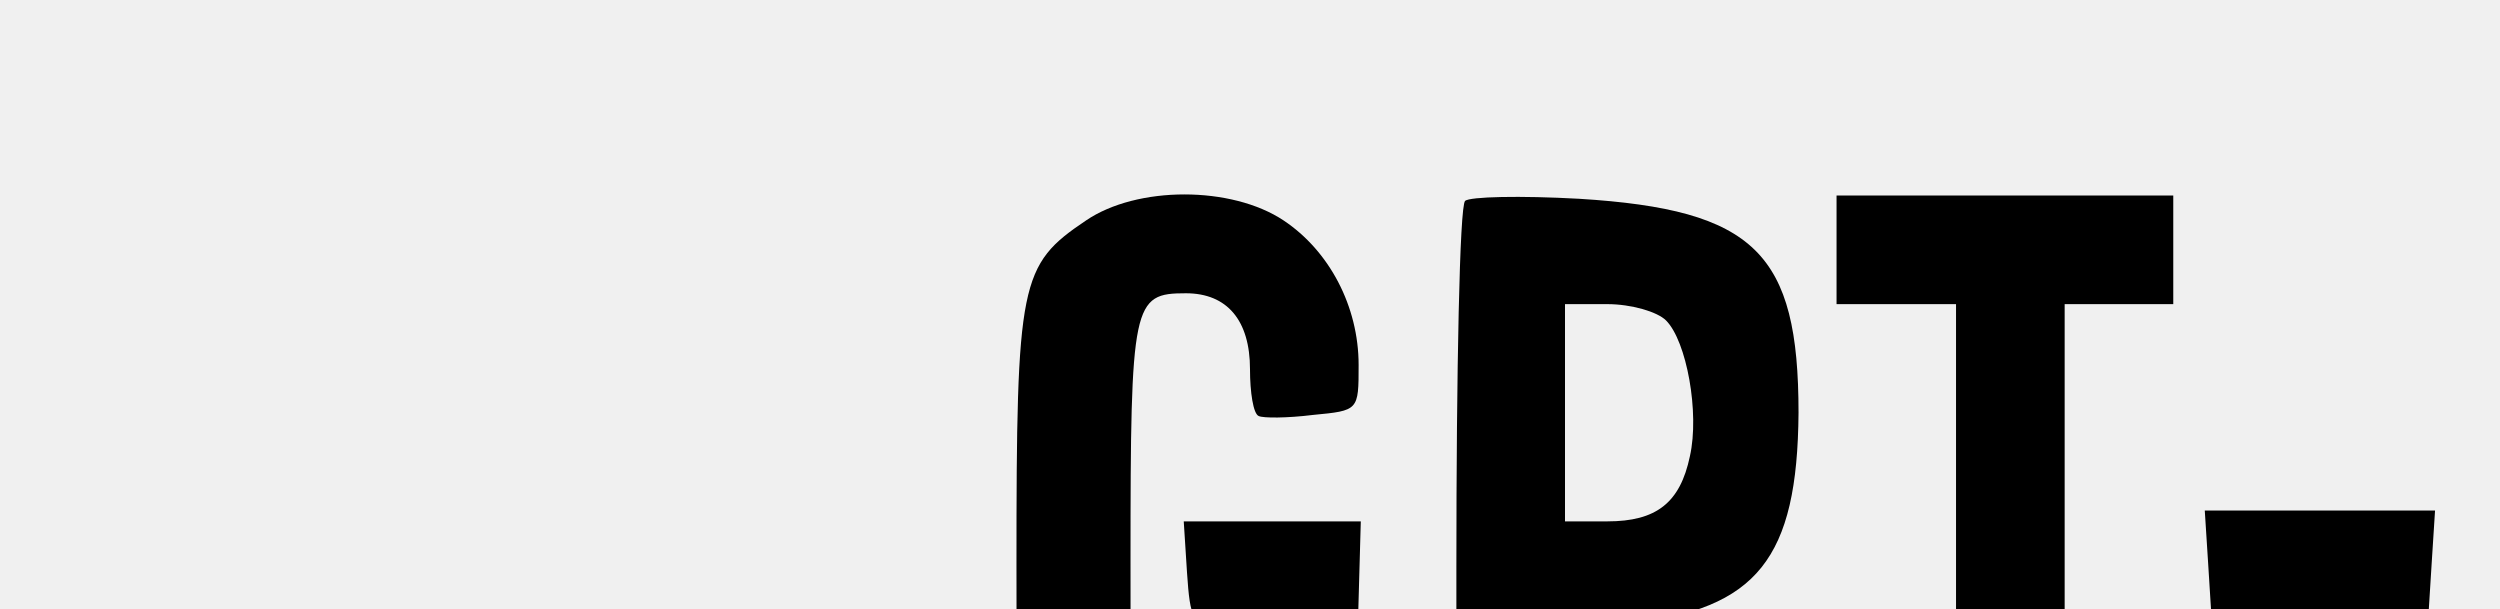
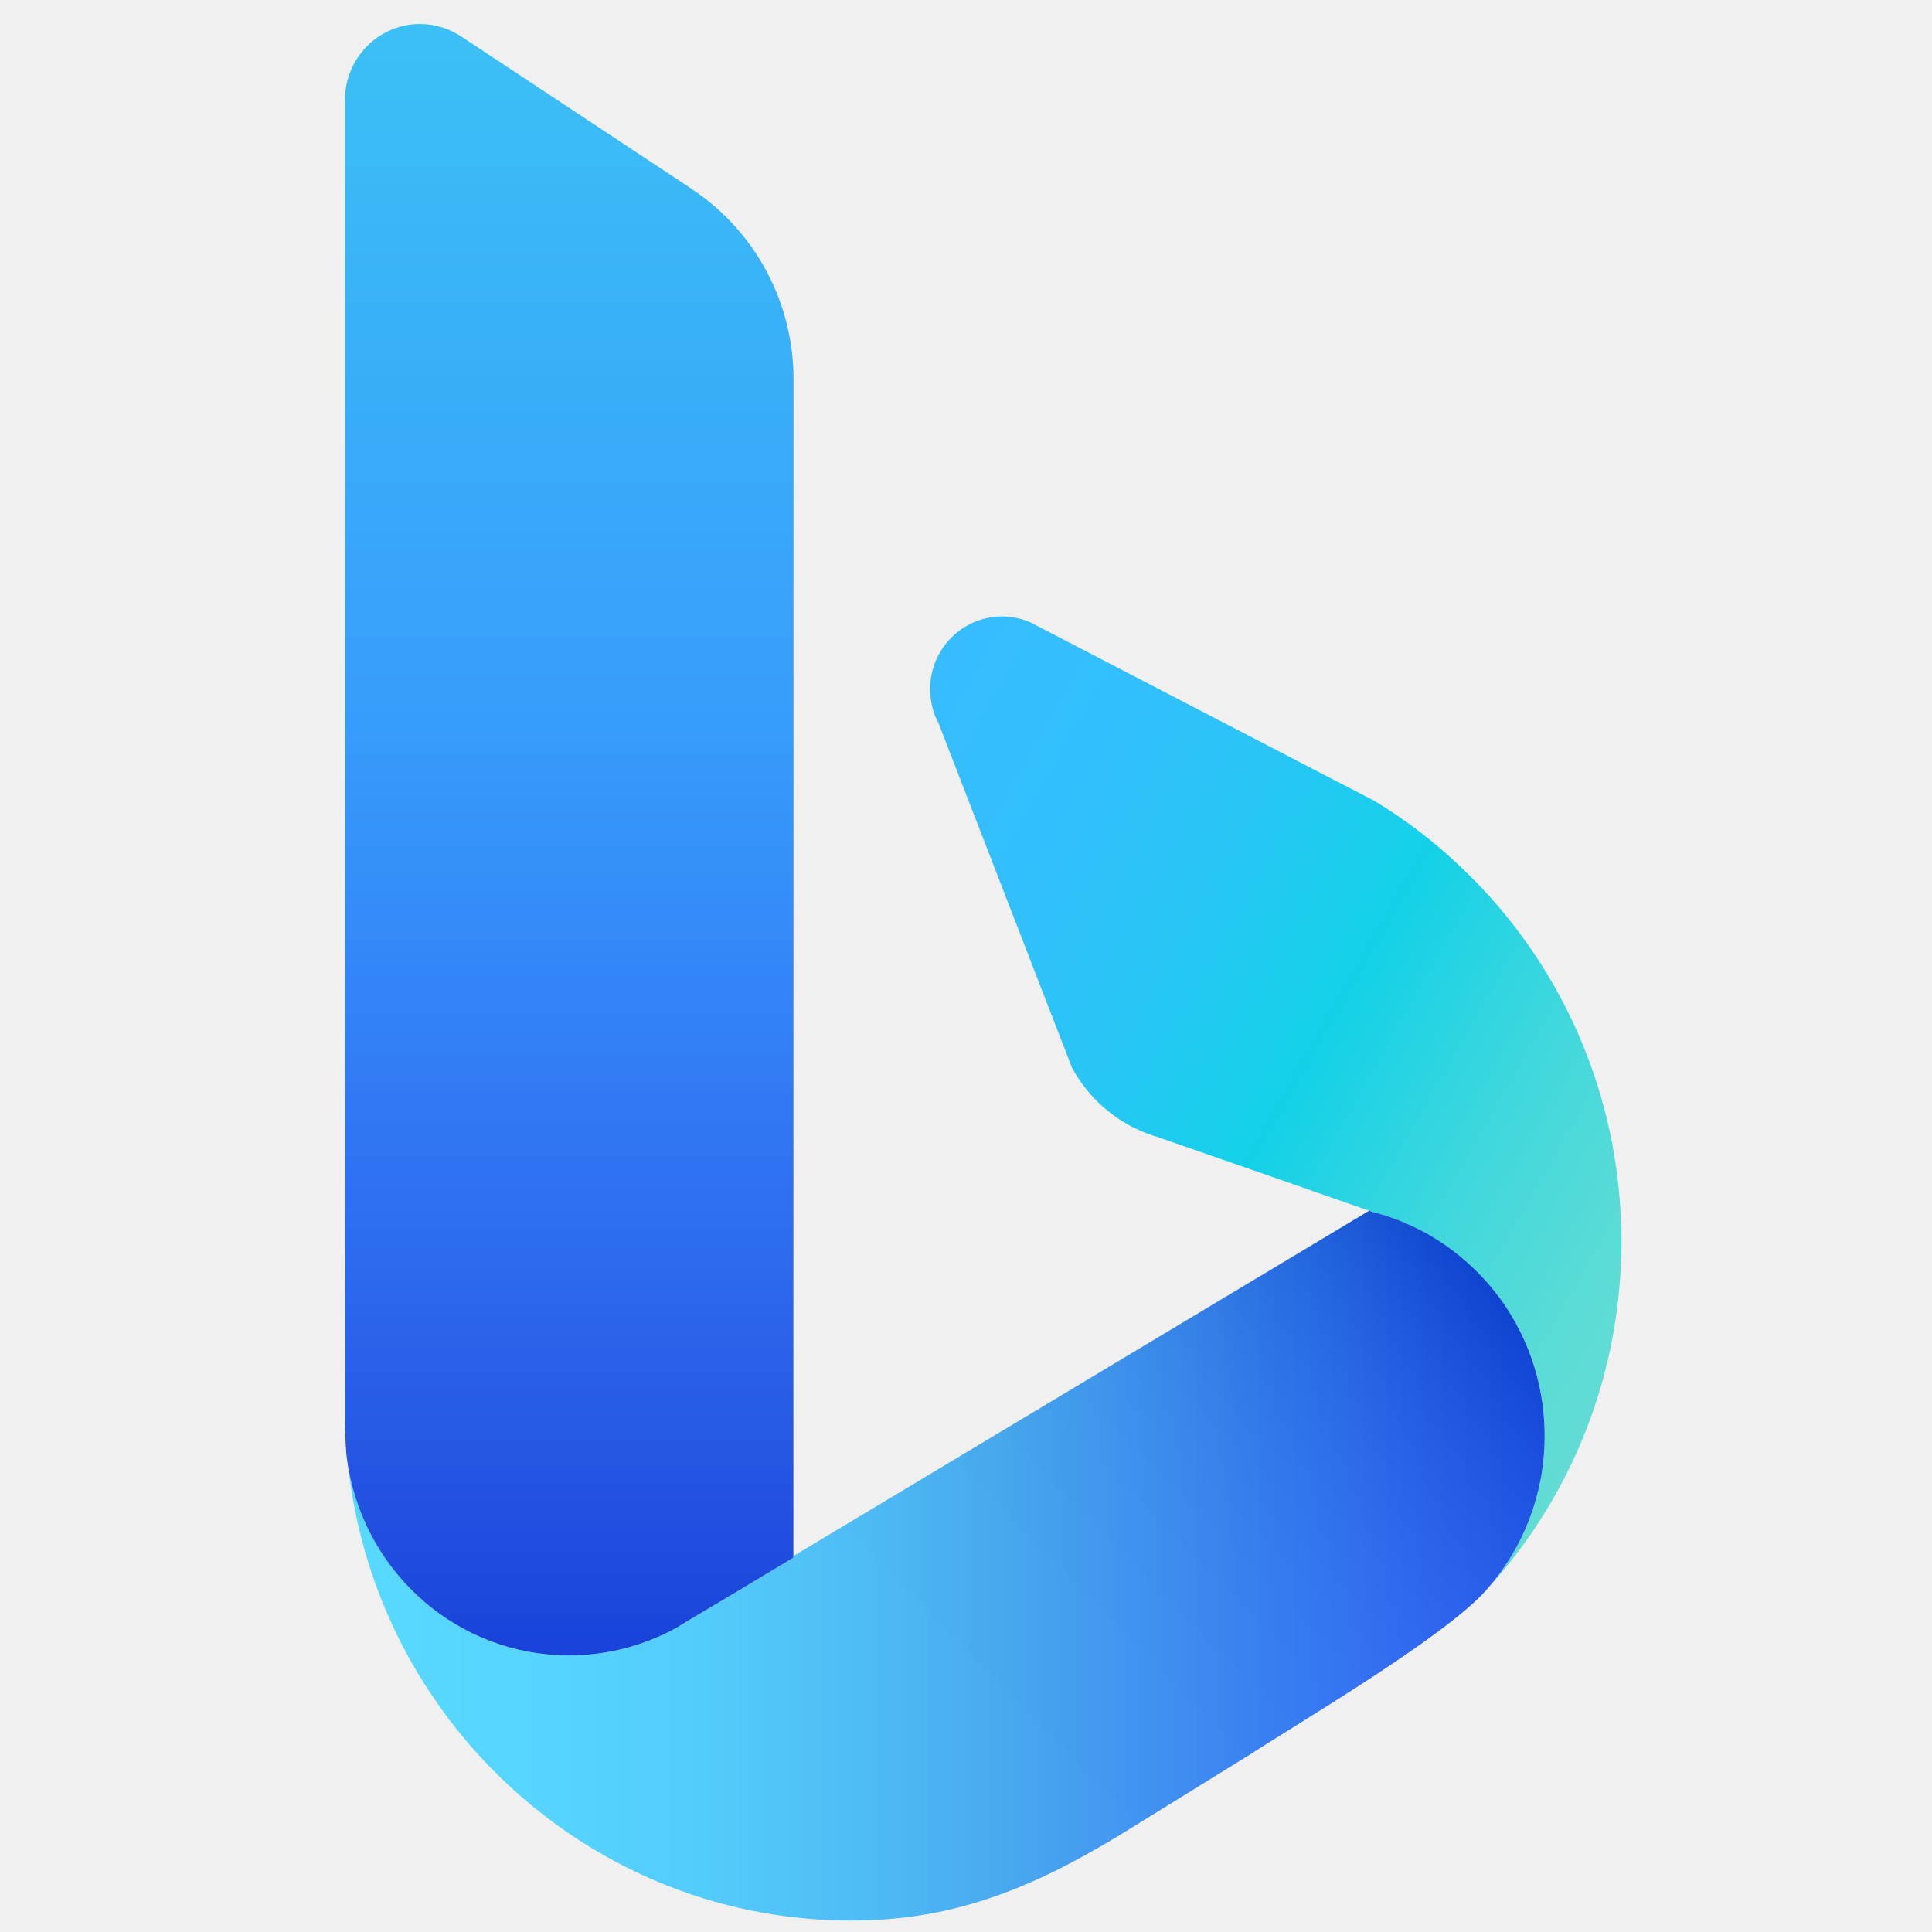
- <svg xmlns="http://www.w3.org/2000/svg" width="411" height="100" viewBox="0 0 56 56" fill="none">
-   <g id="svg_1" fill="#000000" transform="translate(0,100) scale(0.1,-0.1) ">
-     <path id="svg_2" d="m129,797c-61,-41 -64,-56 -64,-317c0,-273 4,-287 82,-322c52,-23 128,-20 169,7c51,33 59,59 62,212l4,143l-82,0l-81,0l3,-47c3,-44 5,-48 31,-51c27,-3 27,-4 27,-78c0,-61 -4,-78 -20,-94c-24,-24 -38,-25 -68,-4c-22,15 -22,19 -22,238c0,238 2,246 51,246c38,0 59,-25 59,-70c0,-21 3,-41 8,-43c4,-2 26,-2 50,1c42,4 42,4 42,46c0,54 -27,105 -69,133c-48,32 -135,32 -182,0z" />
-     <path id="svg_3" d="m478,815c-5,-5 -8,-156 -8,-337l0,-328l50,0l50,0l0,135l0,134l59,7c118,13 155,60 156,194c0,147 -40,187 -202,197c-54,3 -101,2 -105,-2zm185,-110c19,-19 31,-85 22,-125c-9,-43 -31,-60 -76,-60l-39,0l0,100l0,100l39,0c22,0 46,-7 54,-15z" />
-     <path id="svg_4" d="m820,770l0,-50l55,0l55,0l0,-285l0,-285l50,0l50,0l0,285l0,285l50,0l50,0l0,50l0,50l-155,0l-155,0l0,-50z" />
-     <path id="svg_5" d="m1512,800c-57,-35 -62,-62 -62,-323c0,-227 1,-235 23,-268c33,-50 80,-71 145,-65c30,2 65,12 79,21c36,24 63,90 63,158l0,57l-50,0l-50,0l0,-55c0,-42 -5,-60 -20,-75c-24,-24 -38,-25 -68,-4c-22,15 -22,19 -22,234c0,236 3,250 54,250c36,0 56,-30 56,-84l0,-47l48,3l47,3l3,50c3,62 -20,111 -67,142c-45,30 -132,32 -179,3z" />
-     <path id="svg_6" d="m1847,813c-4,-3 -7,-154 -7,-335l0,-328l50,0l50,0l0,145l0,145l60,0l60,0l0,-145l0,-145l55,0l55,0l-2,332l-3,333l-50,0l-50,0l-3,-137l-3,-138l-59,0l-60,0l0,140l0,140l-43,0c-24,0 -47,-3 -50,-7z" />
-     <path id="svg_7" d="m2356,811c-5,-8 -116,-634 -116,-653c0,-5 22,-8 49,-8l49,0l6,47c15,108 12,103 71,103c59,0 56,5 71,-103l6,-47l49,0c39,0 49,3 49,17c0,14 -92,556 -106,626c-5,26 -8,27 -64,27c-32,0 -61,-4 -64,-9zm78,-261c9,-63 19,-125 22,-138c4,-22 2,-23 -36,-20c-22,2 -41,8 -41,13c-2,15 34,266 37,263c1,-2 9,-55 18,-118z" />
-     <path id="svg_8" d="m2597,814c-4,-4 -7,-27 -7,-51l0,-43l55,0l55,0l0,-285l0,-285l50,0l50,0l0,285l0,285l56,0l55,0l-3,48l-3,47l-151,3c-82,1 -153,-1 -157,-4z" />
-     <path id="svg_9" d="m3429,797c-64,-42 -69,-65 -69,-315c0,-247 5,-273 61,-313c46,-32 124,-35 178,-7c77,40 81,57 81,318c0,252 -5,275 -69,317c-47,32 -135,32 -182,0zm135,-89c13,-19 16,-58 16,-228c0,-222 -3,-233 -52,-245c-19,-5 -32,-1 -47,14c-20,20 -21,31 -21,233c0,183 2,214 17,230c23,25 68,23 87,-4z" />
-     <path id="svg_10" d="m3737,814c-4,-4 -7,-27 -7,-51l0,-43l55,0l55,0l0,-285l0,-285l50,0l50,0l0,285l0,285l56,0l55,0l-3,48l-3,47l-151,3c-82,1 -153,-1 -157,-4z" />
-     <path id="svg_11" d="m2970,480l0,-330l94,0c105,0 138,9 178,47c69,66 57,246 -19,286l-27,14l22,12c34,18 52,64 52,131c0,72 -24,127 -68,153c-23,13 -53,17 -131,17l-101,0l0,-330zm184,218c9,-13 16,-43 16,-70c0,-57 -25,-88 -70,-88l-30,0l0,90l0,90l34,0c25,0 39,-7 50,-22zm13,-274c8,-10 13,-46 13,-85c0,-59 -3,-70 -22,-83c-12,-9 -37,-16 -55,-16l-33,0l0,106l0,107l42,-6c23,-3 48,-14 55,-23z" />
-     <path id="svg_12" d="m4858,623c12,-2 30,-2 40,0c9,3 -1,5 -23,4c-22,0 -30,-2 -17,-4z" />
-     <path id="svg_13" d="m4790,593c-16,-21 -20,-36 -15,-58c3,-16 6,-38 6,-47c0,-12 8,-17 22,-17c12,1 38,-2 57,-5c27,-5 25,-3 -11,9c-69,22 -89,76 -44,120c13,14 20,25 15,25c-5,0 -18,-12 -30,-27z" />
-     <path id="svg_14" d="m4389,589c-50,-50 -1,-79 133,-79c116,0 148,10 148,44c0,44 -32,56 -152,56c-96,0 -110,-2 -129,-21zm70,-22c0,-9 -2,-8 -6,1c-2,6 -10,9 -15,6c-7,-4 -8,-2 -4,5c9,13 26,5 25,-12zm29,-8c-3,-8 -7,-3 -11,10c-4,17 -3,21 5,13c5,-5 8,-16 6,-23zm75,11c-3,-12 -8,-19 -11,-16c-5,6 5,36 12,36c2,0 2,-9 -1,-20zm42,-30c-3,-5 -14,-10 -23,-9c-14,0 -13,2 3,9c27,11 27,11 20,0z" />
-     <path id="svg_15" d="m4951,593c7,-12 15,-20 18,-17c3,2 -3,12 -13,22c-17,16 -18,16 -5,-5z" />
-     <path id="svg_16" d="m4970,546c0,-7 -9,-26 -21,-42l-21,-29l26,28c23,25 35,57 21,57c-3,0 -5,-6 -5,-14z" />
-     <path id="svg_17" d="m1162,483l3,-48l100,0l100,0l3,48l3,47l-106,0l-106,0l3,-47z" />
-     <path id="svg_18" d="m4480,466c5,-5 23,-9 40,-9c17,0 35,4 40,9c5,5 -10,9 -40,9c-30,0 -45,-4 -40,-9z" />
+ <svg xmlns="http://www.w3.org/2000/svg" width="512" height="512" viewBox="0 0 56 56" fill="none">
+   <g clip-path="url(#clip0_36_2239)">
+     <path d="M46.998 35.987C46.998 36.532 46.969 37.075 46.91 37.609C46.562 40.87 45.168 43.818 43.07 46.098C43.334 45.801 43.573 45.481 43.782 45.14C43.943 44.88 44.086 44.609 44.207 44.327C44.251 44.234 44.291 44.137 44.324 44.041C44.364 43.948 44.397 43.851 44.427 43.755C44.46 43.666 44.489 43.574 44.515 43.481C44.54 43.384 44.566 43.288 44.588 43.191C44.592 43.18 44.596 43.169 44.599 43.158C44.621 43.061 44.639 42.965 44.657 42.868C44.676 42.768 44.694 42.667 44.709 42.568C44.709 42.564 44.709 42.564 44.709 42.561C44.724 42.468 44.734 42.375 44.742 42.278C44.764 42.059 44.775 41.84 44.775 41.617C44.775 40.362 44.434 39.185 43.836 38.183C43.701 37.949 43.55 37.726 43.385 37.515C43.191 37.262 42.982 37.025 42.755 36.805C42.19 36.252 41.53 35.799 40.8 35.48C40.485 35.338 40.155 35.224 39.817 35.138C39.813 35.138 39.806 35.134 39.803 35.134L39.685 35.093L37.976 34.499V34.496L33.506 32.94C33.491 32.936 33.472 32.936 33.462 32.932L33.183 32.829C32.284 32.472 31.539 31.804 31.074 30.953L29.442 26.739L27.571 21.911L27.212 20.98L27.12 20.79C27.017 20.537 26.962 20.262 26.962 19.977C26.962 19.903 26.962 19.829 26.97 19.762C27.076 18.699 27.967 17.868 29.046 17.868C29.332 17.868 29.607 17.927 29.857 18.035L38.188 22.359L39.831 23.21C40.7 23.734 41.511 24.35 42.251 25.045C44.936 27.54 46.697 31.038 46.961 34.948C46.984 35.293 46.998 35.638 46.998 35.987Z" fill="url(#paint0_linear_36_2239)" />
+     <path d="M44.772 41.617C44.772 42.047 44.732 42.463 44.658 42.868C44.635 42.976 44.614 43.084 44.588 43.191C44.541 43.384 44.49 43.57 44.427 43.755C44.394 43.852 44.361 43.948 44.325 44.041C44.288 44.138 44.248 44.231 44.208 44.327C44.086 44.609 43.943 44.88 43.782 45.14C43.573 45.482 43.334 45.801 43.071 46.098C41.856 47.458 37.733 49.881 36.214 50.866L32.841 52.953C30.369 54.495 28.032 55.586 25.087 55.66C24.948 55.664 24.812 55.668 24.676 55.668C24.486 55.668 24.299 55.664 24.111 55.657C19.123 55.464 14.773 52.753 12.264 48.747C11.117 46.916 10.357 44.814 10.101 42.557C10.639 45.642 13.296 47.982 16.498 47.982C17.62 47.982 18.673 47.696 19.593 47.191C19.6 47.187 19.608 47.183 19.616 47.18L19.946 46.979L21.288 46.177L22.997 45.152V45.104L23.218 44.971L38.51 35.799L39.687 35.093L39.804 35.134C39.808 35.134 39.815 35.138 39.818 35.138C40.156 35.223 40.486 35.338 40.801 35.48C41.531 35.799 42.191 36.252 42.756 36.806C42.983 37.025 43.192 37.262 43.386 37.515C43.551 37.726 43.702 37.95 43.837 38.183C44.43 39.184 44.772 40.362 44.772 41.617Z" fill="url(#paint1_linear_36_2239)" />
+     <path d="M23.001 11.008L22.996 45.151L21.287 46.176L19.943 46.977L19.613 47.18C19.607 47.18 19.597 47.186 19.593 47.191C18.671 47.693 17.618 47.983 16.495 47.983C13.292 47.983 10.64 45.643 10.098 42.557C10.073 42.416 10.054 42.268 10.038 42.126C10.018 41.857 10.004 41.593 9.998 41.324V2.899C9.998 1.686 10.971 0.696 12.173 0.696C12.624 0.696 13.045 0.838 13.391 1.072L20.043 5.471C20.078 5.502 20.118 5.528 20.159 5.553C21.878 6.74 23.001 8.74 23.001 11.008Z" fill="url(#paint2_linear_36_2239)" />
+     <path opacity="0.15" d="M44.772 41.617C44.772 42.047 44.732 42.463 44.658 42.868C44.635 42.976 44.614 43.084 44.588 43.191C44.541 43.384 44.49 43.57 44.427 43.755C44.394 43.852 44.361 43.948 44.325 44.041C44.288 44.138 44.248 44.231 44.208 44.327C44.086 44.609 43.943 44.88 43.782 45.14C43.573 45.482 43.335 45.801 43.071 46.098C41.856 47.458 37.733 49.881 36.214 50.866L32.841 52.953C30.369 54.495 28.032 55.586 25.087 55.66C24.948 55.664 24.812 55.668 24.676 55.668C24.486 55.668 24.299 55.664 24.111 55.657C19.123 55.464 14.773 52.753 12.264 48.747C11.117 46.916 10.357 44.814 10.101 42.557C10.639 45.642 13.296 47.982 16.498 47.982C17.62 47.982 18.673 47.696 19.593 47.191C19.6 47.187 19.608 47.183 19.616 47.18L19.946 46.979L21.288 46.177L22.997 45.152V45.104L23.218 44.971L38.51 35.799L39.687 35.093L39.804 35.134C39.808 35.134 39.815 35.138 39.818 35.138C40.156 35.223 40.486 35.338 40.801 35.48C41.531 35.799 42.191 36.252 42.756 36.806C42.983 37.025 43.192 37.262 43.386 37.515C43.551 37.726 43.702 37.95 43.837 38.183C44.43 39.184 44.772 40.362 44.772 41.617Z" fill="url(#paint3_linear_36_2239)" />
+     <path opacity="0.1" d="M23.001 11.008L22.996 45.151L21.287 46.176L19.943 46.977L19.613 47.18C19.607 47.18 19.597 47.186 19.593 47.191C18.671 47.693 17.618 47.983 16.495 47.983C13.292 47.983 10.64 45.643 10.098 42.557C10.073 42.416 10.054 42.268 10.038 42.126C10.018 41.857 10.004 41.593 9.998 41.324V2.899C9.998 1.686 10.971 0.696 12.173 0.696C12.624 0.696 13.045 0.838 13.391 1.072L20.043 5.471C20.078 5.502 20.118 5.528 20.159 5.553C21.878 6.74 23.001 8.74 23.001 11.008Z" fill="url(#paint4_linear_36_2239)" />
  </g>
+   <defs>
+     <linearGradient id="paint0_linear_36_2239" x1="24.061" y1="24.49" x2="48.03" y2="38.16" gradientUnits="userSpaceOnUse">
+       <stop stop-color="#37BDFF" />
+       <stop offset="0.183" stop-color="#33BFFD" />
+       <stop offset="0.358" stop-color="#28C5F5" />
+       <stop offset="0.528" stop-color="#15D0E9" />
+       <stop offset="0.547" stop-color="#12D1E7" />
+       <stop offset="0.59" stop-color="#1CD2E5" />
+       <stop offset="0.768" stop-color="#42D8DC" />
+       <stop offset="0.911" stop-color="#59DBD6" />
+       <stop offset="1" stop-color="#62DCD4" />
+     </linearGradient>
+     <linearGradient id="paint1_linear_36_2239" x1="10.099" y1="45.38" x2="44.772" y2="45.38" gradientUnits="userSpaceOnUse">
+       <stop stop-color="#39D2FF" />
+       <stop offset="0.15" stop-color="#38CEFE" />
+       <stop offset="0.293" stop-color="#35C3FA" />
+       <stop offset="0.433" stop-color="#2FB0F3" />
+       <stop offset="0.547" stop-color="#299AEB" />
+       <stop offset="0.583" stop-color="#2692EC" />
+       <stop offset="0.763" stop-color="#1A6CF1" />
+       <stop offset="0.909" stop-color="#1355F4" />
+       <stop offset="1" stop-color="#104CF5" />
+     </linearGradient>
+     <linearGradient id="paint2_linear_36_2239" x1="16.5" y1="48.465" x2="16.5" y2="1.529" gradientUnits="userSpaceOnUse">
+       <stop stop-color="#1B48EF" />
+       <stop offset="0.122" stop-color="#1C51F0" />
+       <stop offset="0.321" stop-color="#1E69F5" />
+       <stop offset="0.568" stop-color="#2190FB" />
+       <stop offset="1" stop-color="#26B8F4" />
+     </linearGradient>
+     <linearGradient id="paint3_linear_36_2239" x1="16.991" y1="54.043" x2="38.651" y2="32.648" gradientUnits="userSpaceOnUse">
+       <stop stop-color="white" />
+       <stop offset="0.373" stop-color="#FDFDFD" />
+       <stop offset="0.507" stop-color="#F6F6F6" />
+       <stop offset="0.603" stop-color="#EBEBEB" />
+       <stop offset="0.68" stop-color="#DADADA" />
+       <stop offset="0.746" stop-color="#C4C4C4" />
+       <stop offset="0.805" stop-color="#A8A8A8" />
+       <stop offset="0.858" stop-color="#888888" />
+       <stop offset="0.907" stop-color="#626262" />
+       <stop offset="0.952" stop-color="#373737" />
+       <stop offset="0.993" stop-color="#090909" />
+       <stop offset="1" />
+     </linearGradient>
+     <linearGradient id="paint4_linear_36_2239" x1="16.5" y1="0.696" x2="16.5" y2="47.982" gradientUnits="userSpaceOnUse">
+       <stop stop-color="white" />
+       <stop offset="0.373" stop-color="#FDFDFD" />
+       <stop offset="0.507" stop-color="#F6F6F6" />
+       <stop offset="0.603" stop-color="#EBEBEB" />
+       <stop offset="0.68" stop-color="#DADADA" />
+       <stop offset="0.746" stop-color="#C4C4C4" />
+       <stop offset="0.805" stop-color="#A8A8A8" />
+       <stop offset="0.858" stop-color="#888888" />
+       <stop offset="0.907" stop-color="#626262" />
+       <stop offset="0.952" stop-color="#373737" />
+       <stop offset="0.993" stop-color="#090909" />
+       <stop offset="1" />
+     </linearGradient>
+     <clipPath id="clip0_36_2239">
+       <rect width="37" height="56" fill="white" transform="translate(10)" />
+     </clipPath>
+   </defs>
</svg>
